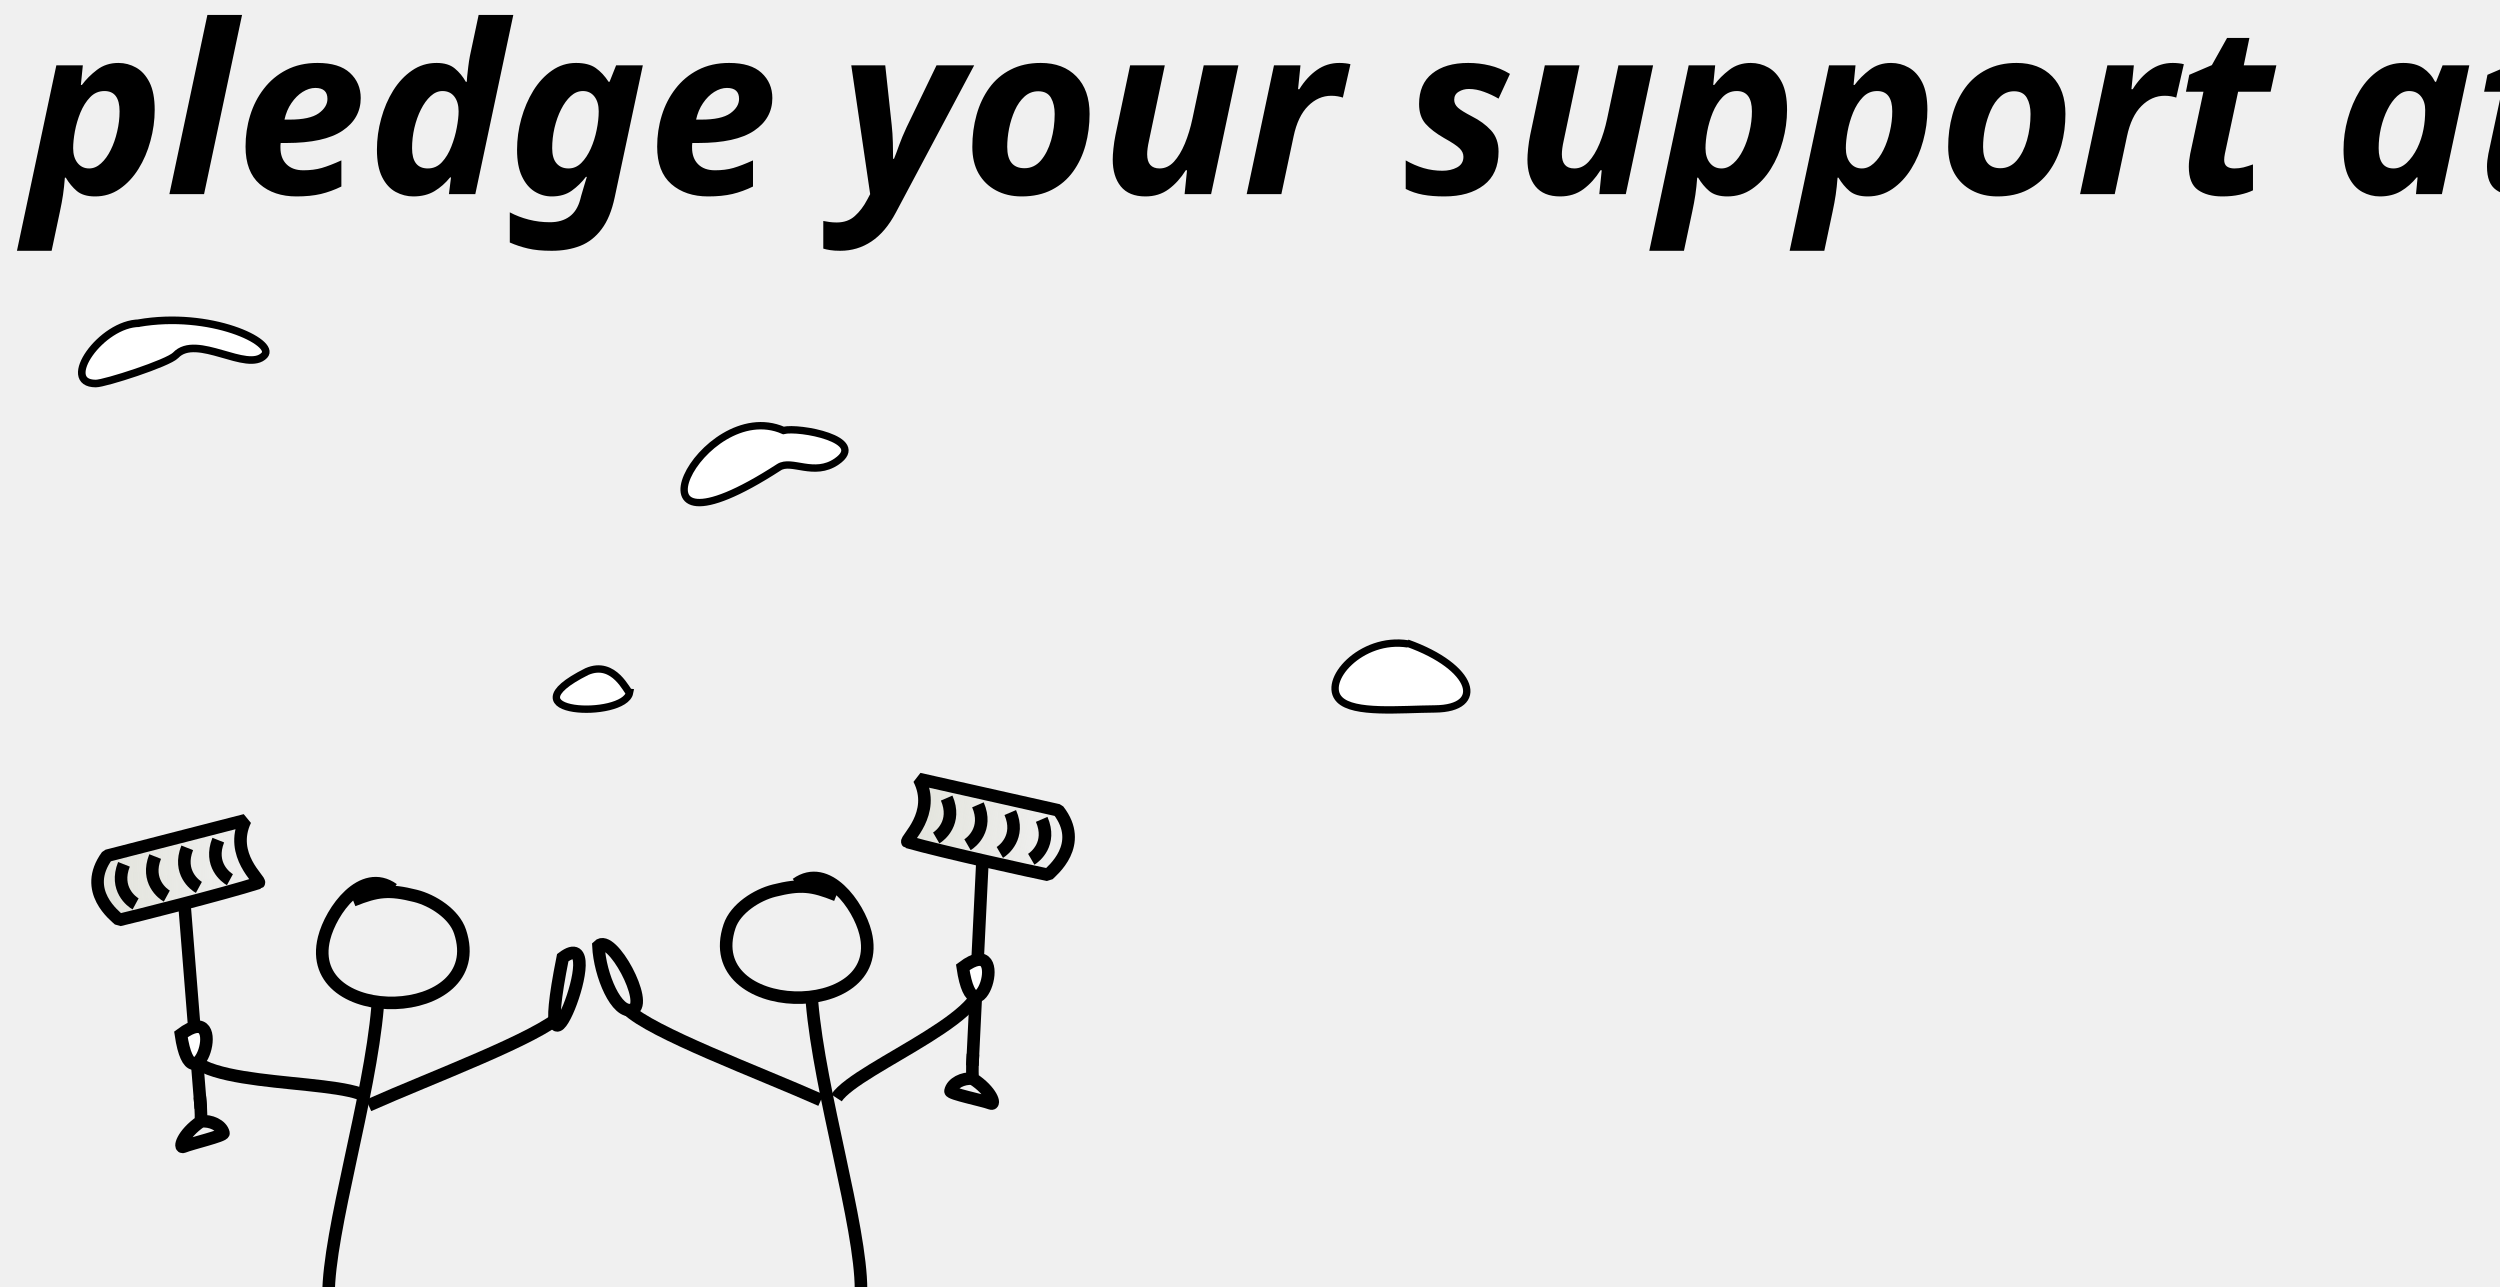
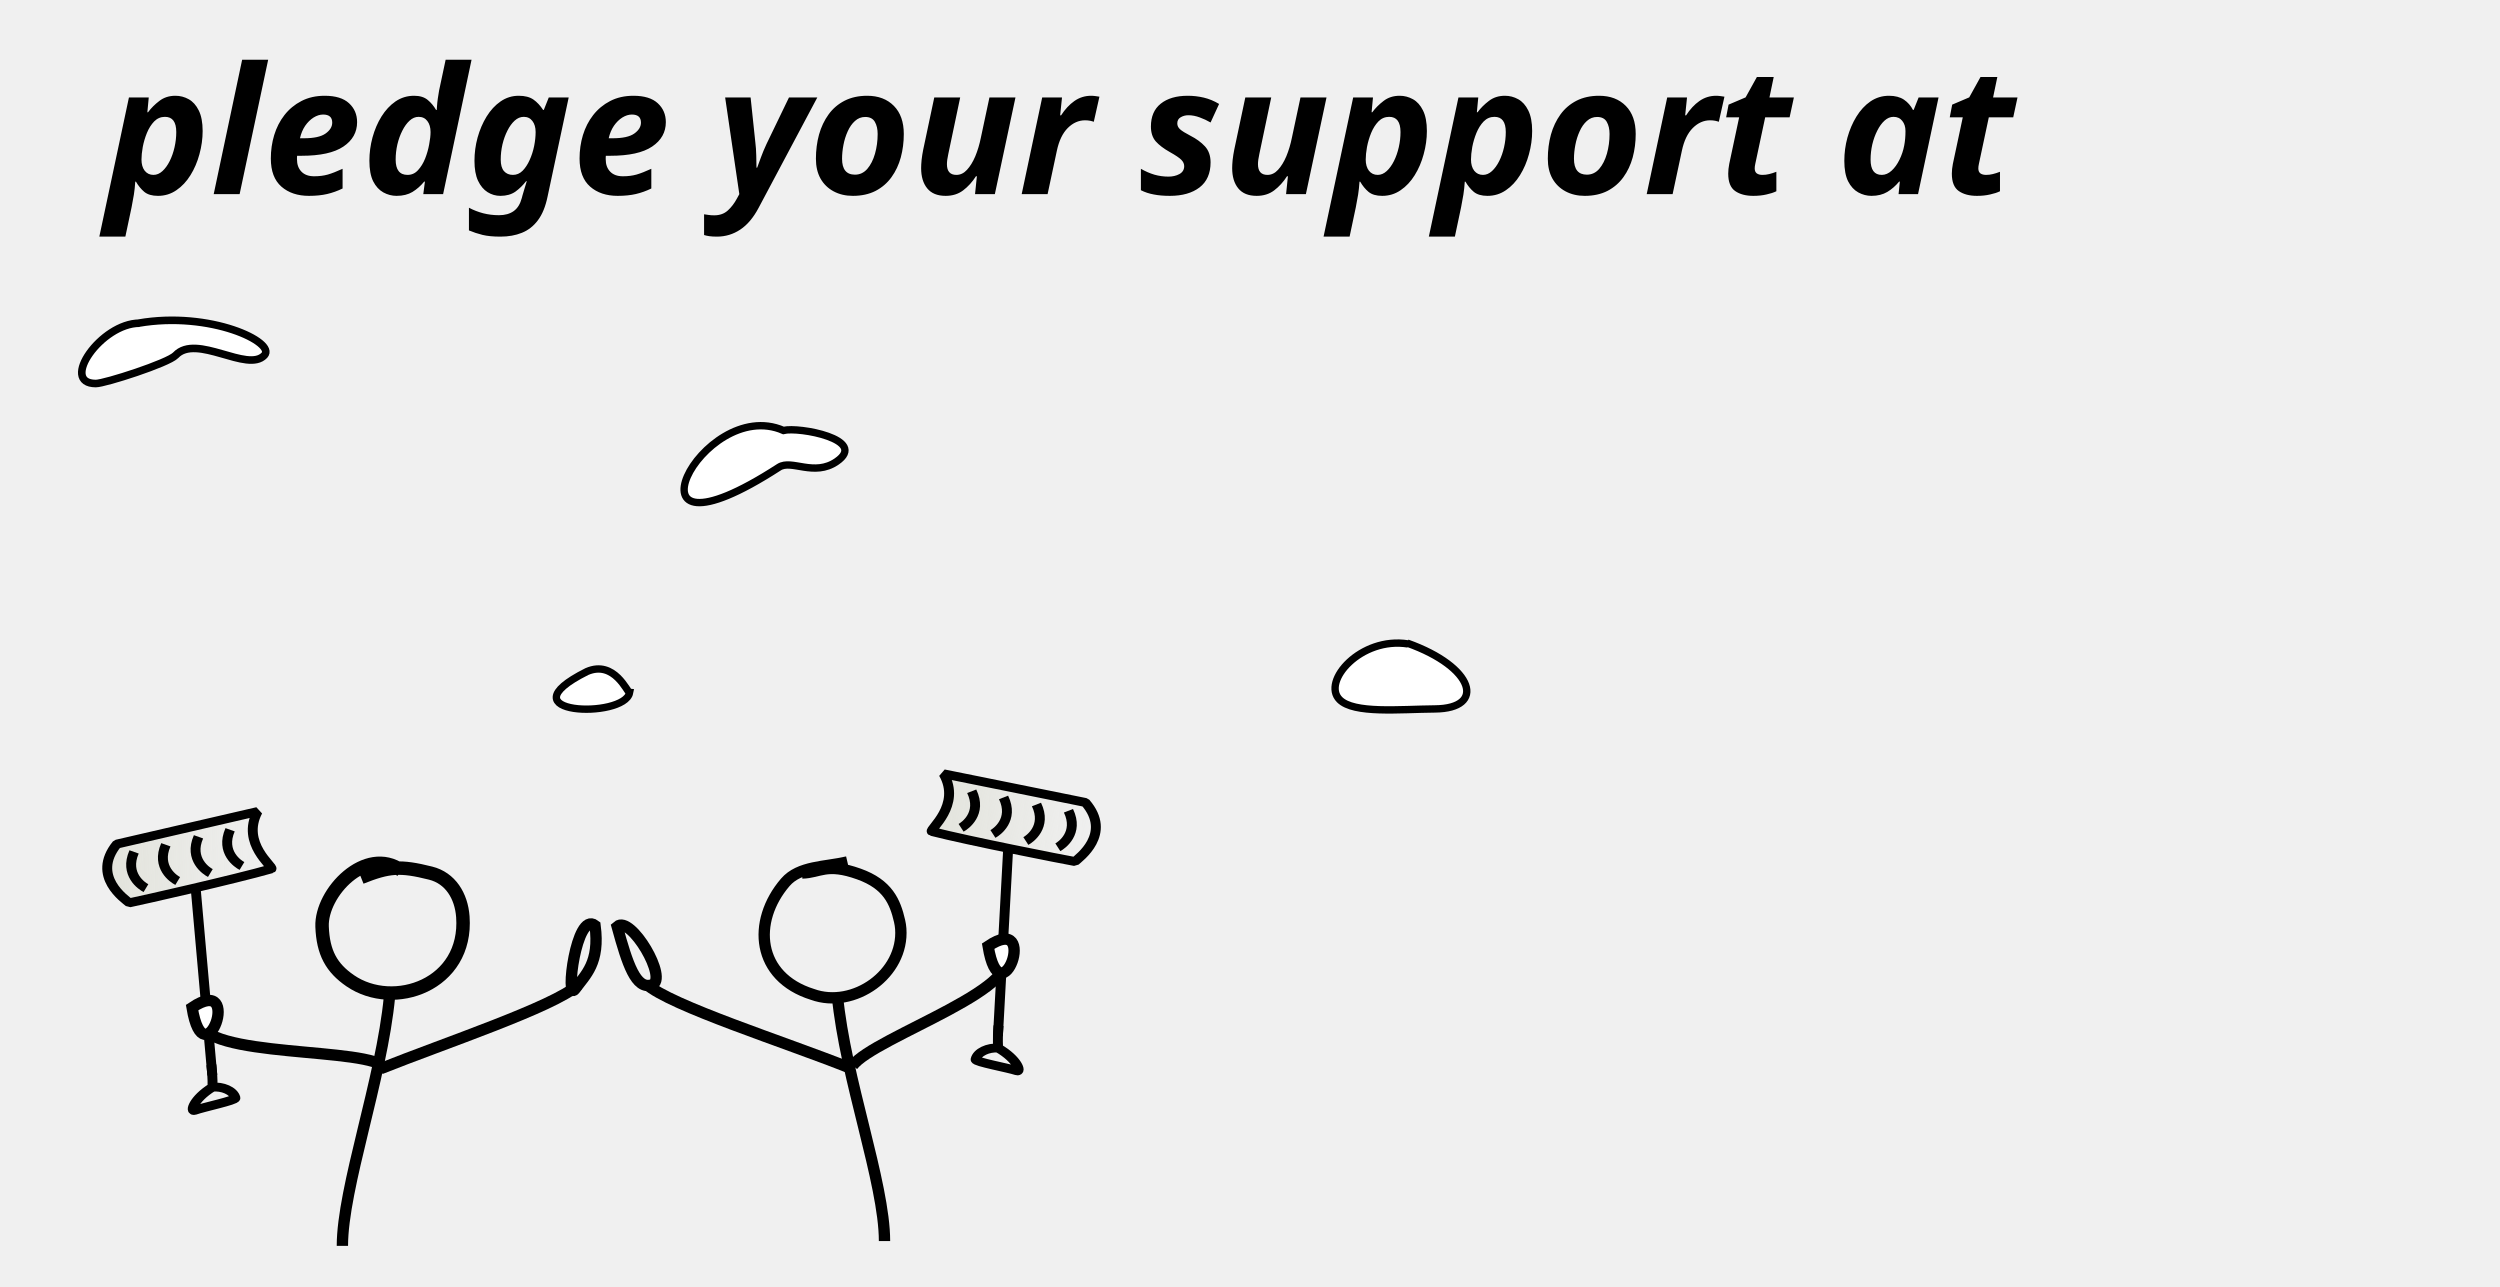
<svg xmlns="http://www.w3.org/2000/svg" xmlns:ns1="http://www.openswatchbook.org/uri/2009/osb" xmlns:xlink="http://www.w3.org/1999/xlink" width="339.146" height="174.502" id="svg2" version="1.1">
  <defs id="defs4">
    <linearGradient id="linearGradient3908">
      <stop style="stop-color:#e2e3db;stop-opacity:1;" offset="0" id="stop3910" />
      <stop style="stop-color:#e2e3db;stop-opacity:0;" offset="1" id="stop3912" />
    </linearGradient>
    <linearGradient id="linearGradient3898">
      <stop id="stop3900" offset="0" style="stop-color:#e2e3db;stop-opacity:1;" />
      <stop id="stop3902" offset="1" style="stop-color:#e2e3db;stop-opacity:0;" />
    </linearGradient>
    <linearGradient id="linearGradient3890">
      <stop style="stop-color:#e2e3db;stop-opacity:1;" offset="0" id="stop3892" />
      <stop style="stop-color:#e2e3db;stop-opacity:0;" offset="1" id="stop3894" />
    </linearGradient>
    <linearGradient id="linearGradient3864" ns1:paint="solid">
      <stop style="stop-color:#333333;stop-opacity:1;" offset="0" id="stop3866" />
    </linearGradient>
    <linearGradient id="linearGradient4162" ns1:paint="solid">
      <stop style="stop-color:#ffffff;stop-opacity:1;" offset="0" id="stop4164" />
    </linearGradient>
    <linearGradient id="linearGradient4134" ns1:paint="solid">
      <stop style="stop-color:#ffffff;stop-opacity:1;" offset="0" id="stop4136" />
    </linearGradient>
    <linearGradient id="linearGradient4128" ns1:paint="solid">
      <stop style="stop-color:#ffffff;stop-opacity:1;" offset="0" id="stop4130" />
    </linearGradient>
    <linearGradient id="linearGradient4122" ns1:paint="solid">
      <stop style="stop-color:#ffffff;stop-opacity:1;" offset="0" id="stop4124" />
    </linearGradient>
    <linearGradient id="linearGradient4096" ns1:paint="solid">
      <stop style="stop-color:#ffffff;stop-opacity:1;" offset="0" id="stop4098" />
    </linearGradient>
    <radialGradient xlink:href="#linearGradient4096" id="radialGradient4102" cx="-480.725" cy="443.142" fx="-480.725" fy="443.142" r="10.701" gradientTransform="matrix(1.064229,0.2569151,-0.1125876,0.4663757,93.60276,360.4351)" gradientUnits="userSpaceOnUse" />
    <linearGradient xlink:href="#linearGradient4122" id="linearGradient4126" x1="-586.634" y1="457.53" x2="-578.333" y2="456.958" gradientUnits="userSpaceOnUse" gradientTransform="translate(2.268771,-12.15413)" />
    <linearGradient xlink:href="#linearGradient4128" id="linearGradient4132" x1="-630.481" y1="457.808" x2="-604.693" y2="457.808" gradientUnits="userSpaceOnUse" gradientTransform="matrix(1,0,0,1.061909,-18.15017,-86.43821)" />
    <linearGradient xlink:href="#linearGradient4162" id="linearGradient4166" x1="-566.929" y1="414.818" x2="-544.884" y2="414.818" gradientUnits="userSpaceOnUse" />
    <linearGradient xlink:href="#linearGradient3898" id="linearGradient3906" x1="-273.526" y1="373.75" x2="-253.284" y2="373.75" gradientUnits="userSpaceOnUse" spreadMethod="pad" />
    <linearGradient xlink:href="#linearGradient3908" id="linearGradient3914" x1="-252.701" y1="374.046" x2="-273.408" y2="375.756" gradientUnits="userSpaceOnUse" />
+     <linearGradient xlink:href="#linearGradient3898-8" id="linearGradient3356" gradientUnits="userSpaceOnUse" spreadMethod="pad" x1="-273.526" y1="373.75" x2="-253.284" y2="373.75" />
+     <linearGradient id="linearGradient3898-8">
+       <stop id="stop3900-8" offset="0" style="stop-color:#e2e3db;stop-opacity:1;" />
+       <stop id="stop3902-1" offset="1" style="stop-color:#e2e3db;stop-opacity:0;" />
+     </linearGradient>
+     <linearGradient xlink:href="#linearGradient3908-3" id="linearGradient3354" gradientUnits="userSpaceOnUse" x1="-252.701" y1="374.046" x2="-273.408" y2="375.756" />
+     <linearGradient id="linearGradient3908-3">
+       <stop style="stop-color:#e2e3db;stop-opacity:1;" offset="0" id="stop3910-6" />
+       <stop style="stop-color:#e2e3db;stop-opacity:0;" offset="1" id="stop3912-1" />
+     </linearGradient>
  </defs>
  <g id="layer1" transform="translate(653.342,-347.8365)">
    <g id="g4236" />
    <g id="g3106" transform="translate(6,-4)">
      <flowRoot transform="translate(311.4286,100)" style="font-size:12px;font-style:normal;font-variant:normal;font-weight:bold;font-stretch:normal;line-height:125%;letter-spacing:0px;word-spacing:0px;fill:#000000;fill-opacity:1;stroke:none;font-family:Linux Biolinum Shadow O;-inkscape-font-specification:Linux Biolinum Shadow O Bold" id="flowRoot2985" xml:space="preserve">
        <flowRegion id="flowRegion2987">
          <rect y="275.219" x="-965.714" height="222.857" width="802.857" id="rect2989" />
        </flowRegion>
        <flowPara style="font-size:72px;font-style:normal;font-variant:normal;font-weight:bold;font-stretch:normal;font-family:Linux Biolinum O;-inkscape-font-specification:Linux Biolinum O Bold" id="flowPara2991">Snowdrift</flowPara>
      </flowRoot>
      <path id="path3186" d="m -553.063,410.231 c -11.072,-4.85 -23.478,19.805 -0.602,4.986 1.705,-1.104 4.765,1.333 7.824,-0.773 4.336,-2.986 -5.14,-4.738 -7.222,-4.213 z" style="fill:url(#linearGradient4166);fill-opacity:1;stroke:#000000;stroke-width:1px;stroke-linecap:butt;stroke-linejoin:miter;stroke-opacity:1" />
      <path id="path3190" d="m -573.931,445.803 c -0.288,-0.007 -2.071,-4.474 -5.789,-2.865 -11.74,5.87 5.09,6.474 5.789,2.865 z" style="fill:url(#linearGradient4126);fill-opacity:1;stroke:#000000;stroke-width:1px;stroke-linecap:butt;stroke-linejoin:miter;stroke-opacity:1" />
      <path id="path3198" d="m -640.411,395.68 c -5.215,0 -10.881,8.186 -5.933,8.186 1.23,0 9.831,-2.771 10.833,-3.834 2.824,-2.999 9.741,2.437 12.036,0 1.634,-1.735 -7.333,-6.055 -17.106,-4.352" style="fill:url(#linearGradient4132);fill-opacity:1;stroke:#000000;stroke-width:1.03px;stroke-linecap:butt;stroke-linejoin:miter;stroke-opacity:1" />
      <path id="path4094" d="m -468.331,439.19 c -6.4,-1.016 -11.754,5.09 -9.281,7.563 1.937,1.937 8.106,1.296 12.944,1.256 6.897,-0.057 5.42,-5.66 -3.777,-8.934" style="fill:url(#radialGradient4102);fill-opacity:1;stroke:#000000;stroke-width:1px;stroke-linecap:butt;stroke-linejoin:miter;stroke-opacity:1" />
    </g>
    <flowRoot transform="translate(469.4436,152)" style="font-size:12px;font-style:normal;font-variant:normal;font-weight:bold;font-stretch:normal;line-height:125%;letter-spacing:0px;word-spacing:0px;fill:#000000;fill-opacity:1;stroke:none;font-family:Linux Biolinum Shadow O;-inkscape-font-specification:Linux Biolinum Shadow O Bold" id="flowRoot3098" xml:space="preserve">
      <flowRegion id="flowRegion3100">
        <rect y="275.219" x="-965.714" height="222.857" width="802.857" id="rect3102" />
      </flowRegion>
      <flowPara style="font-size:72px;font-style:normal;font-variant:normal;font-weight:bold;font-stretch:normal;font-family:Linux Biolinum O;-inkscape-font-specification:Linux Biolinum O Bold" id="flowPara3104">.coop</flowPara>
    </flowRoot>
-     <text xml:space="preserve" style="font-size:24px;font-style:normal;font-variant:normal;font-weight:bold;font-stretch:normal;line-height:125%;letter-spacing:0px;word-spacing:0px;fill:#000000;fill-opacity:1;stroke:none;font-family:Linux Biolinum Keyboard O;-inkscape-font-specification:Linux Biolinum Keyboard O Bold" x="-649.982" y="374.173" id="text3124">
-       <tspan id="tspan3126" x="-649.982" y="374.173" style="font-size:32px;font-style:italic;font-variant:normal;font-weight:bold;font-stretch:normal;font-family:Linux Biolinum Slanted O;-inkscape-font-specification:Linux Biolinum Slanted O Bold Italic">pledge your support at</tspan>
+     <text xml:space="preserve" style="font-size:24px;font-style:normal;font-variant:normal;font-weight:bold;font-stretch:normal;line-height:125%;letter-spacing:0px;word-spacing:0px;fill:#000000;fill-opacity:1;stroke:none;font-family:Linux Biolinum Keyboard O;-inkscape-font-specification:Linux Biolinum Keyboard O Bold" x="-639.071" y="374.173" id="text3124">
+       <tspan id="tspan3126" x="-639.071" y="374.173" style="font-size:24px;font-style:italic;font-variant:normal;font-weight:bold;font-stretch:normal;font-family:Linux Biolinum Slanted O;-inkscape-font-specification:Linux Biolinum Slanted O Bold Italic">pledge your support at</tspan>
    </text>
-     <g transform="matrix(-1.137434,0.01996939,0.01996939,1.137434,-826.4164,40.14981)" id="g3872" style="stroke-width:1.5;stroke-miterlimit:4;stroke-dasharray:none">
-       <path style="fill:none;stroke:#000000;stroke-width:1.5;stroke-linecap:butt;stroke-linejoin:miter;stroke-miterlimit:4;stroke-opacity:1;stroke-dasharray:none" d="m -261.168,400.823 c 0.166,1.724 0.09,2.919 0.09,2.919 -2.288,1.54 -2.679,3.211 -2.133,2.996 1.039,-0.408 4.872,-1.236 4.8,-1.564 -0.207,-0.947 -1.521,-1.553 -2.667,-1.432" id="path3874" />
-       <path style="fill:url(#linearGradient3914);fill-opacity:1;stroke:#000000;stroke-width:1.5;stroke-linecap:butt;stroke-linejoin:bevel;stroke-miterlimit:4;stroke-opacity:1;stroke-dasharray:none" d="m -253.799,375.385 c 0.285,-0.285 -3.558,-3.332 -1.519,-7.482 l -16.536,4.022 c -3.109,4.151 0.895,7.214 1.354,7.673 1.487,-0.319 12.426,-2.914 16.7,-4.213 z" id="path3876" />
-       <path style="fill:none;stroke:#000000;stroke-width:1.5;stroke-linecap:butt;stroke-linejoin:miter;stroke-miterlimit:4;stroke-opacity:1;stroke-dasharray:none" d="m -269.853,372.969 c -1.203,2.93 0.894,4.493 1.328,4.736" id="path3878" />
-       <path id="path3880" d="m -266.121,372.089 c -1.203,2.93 0.894,4.493 1.328,4.736" style="fill:none;stroke:#000000;stroke-width:1.5;stroke-linecap:butt;stroke-linejoin:miter;stroke-miterlimit:4;stroke-opacity:1;stroke-dasharray:none" />
-       <path style="fill:none;stroke:#000000;stroke-width:1.5;stroke-linecap:butt;stroke-linejoin:miter;stroke-miterlimit:4;stroke-opacity:1;stroke-dasharray:none" d="m -262.283,371.102 c -1.203,2.93 0.894,4.493 1.328,4.736" id="path3882" />
-       <path id="path3884" d="m -258.569,370.232 c -1.203,2.93 0.894,4.493 1.328,4.736" style="fill:none;stroke:#000000;stroke-width:1.5;stroke-linecap:butt;stroke-linejoin:miter;stroke-miterlimit:4;stroke-opacity:1;stroke-dasharray:none" />
-       <path transform="translate(-713.853,330.4453)" style="fill:none;stroke:#000000;stroke-width:1.5;stroke-linecap:butt;stroke-linejoin:miter;stroke-miterlimit:4;stroke-opacity:1;stroke-dasharray:none" d="M 452.775,71.739 451.158,47.49" id="path3886" />
+     <g id="g3872-2" transform="matrix(-1.158066,0.01827662,0.02033162,1.041015,-828.487,74.48704)" style="stroke-width:1.161;stroke-miterlimit:4;stroke-dasharray:none">
+       <path id="path3874-8" d="m -261.168,400.823 c 0.166,1.724 0.09,2.919 0.09,2.919 -2.288,1.54 -2.679,3.211 -2.133,2.996 1.039,-0.408 4.872,-1.236 4.8,-1.564 -0.207,-0.947 -1.521,-1.553 -2.667,-1.432" style="fill:none;stroke:#000000;stroke-width:1.161;stroke-linecap:butt;stroke-linejoin:miter;stroke-miterlimit:4;stroke-opacity:1;stroke-dasharray:none" />
+       <path id="path3876-2" d="m -253.799,375.385 c 0.285,-0.285 -3.558,-3.332 -1.519,-7.482 l -16.536,4.022 c -3.109,4.151 0.895,7.214 1.354,7.673 1.487,-0.319 12.426,-2.914 16.7,-4.213 z" style="fill:url(#linearGradient3354);fill-opacity:1;stroke:#000000;stroke-width:1.161;stroke-linecap:butt;stroke-linejoin:bevel;stroke-miterlimit:4;stroke-opacity:1;stroke-dasharray:none" />
+       <path id="path3878-8" d="m -269.853,372.969 c -1.203,2.93 0.894,4.493 1.328,4.736" style="fill:none;stroke:#000000;stroke-width:1.161;stroke-linecap:butt;stroke-linejoin:miter;stroke-miterlimit:4;stroke-opacity:1;stroke-dasharray:none" />
+       <path style="fill:none;stroke:#000000;stroke-width:1.161;stroke-linecap:butt;stroke-linejoin:miter;stroke-miterlimit:4;stroke-opacity:1;stroke-dasharray:none" d="m -266.121,372.089 c -1.203,2.93 0.894,4.493 1.328,4.736" id="path3880-2" />
+       <path id="path3882-9" d="m -262.283,371.102 c -1.203,2.93 0.894,4.493 1.328,4.736" style="fill:none;stroke:#000000;stroke-width:1.161;stroke-linecap:butt;stroke-linejoin:miter;stroke-miterlimit:4;stroke-opacity:1;stroke-dasharray:none" />
+       <path style="fill:none;stroke:#000000;stroke-width:1.161;stroke-linecap:butt;stroke-linejoin:miter;stroke-miterlimit:4;stroke-opacity:1;stroke-dasharray:none" d="m -258.569,370.232 c -1.203,2.93 0.894,4.493 1.328,4.736" id="path3884-4" />
+       <path id="path3886-6" d="M 452.775,71.739 451.158,47.49" style="fill:none;stroke:#000000;stroke-width:1.161;stroke-linecap:butt;stroke-linejoin:miter;stroke-miterlimit:4;stroke-opacity:1;stroke-dasharray:none" transform="translate(-713.853,330.4453)" />
    </g>
-     <path style="fill:none;stroke:#000000;stroke-width:1.706;stroke-linecap:butt;stroke-linejoin:miter;stroke-miterlimit:4;stroke-opacity:1;stroke-dasharray:none" d="m -600.005,468.465 c -4.182,-2.991 -8.436,2.907 -9.372,6.651 -3.031,12.123 22.597,11.561 18.441,-0.907 -0.803,-2.41 -3.715,-4.254 -6.046,-4.837 -3.608,-0.902 -5.174,-0.712 -8.465,0.605" id="path3049" />
-     <path style="fill:none;stroke:#000000;stroke-width:1.706;stroke-linecap:butt;stroke-linejoin:miter;stroke-miterlimit:4;stroke-opacity:1;stroke-dasharray:none" d="m -602.122,484.488 c -1.052,12.328 -6.651,30.341 -6.651,38.998" id="path3051" />
-     <path style="fill:none;stroke:#000000;stroke-width:1.706;stroke-linecap:butt;stroke-linejoin:miter;stroke-miterlimit:4;stroke-opacity:1;stroke-dasharray:none" d="m -603.549,496.645 c -4.363,-2.725 -26.767,-0.984 -24.222,-7.844" id="path3053" />
-     <path style="fill:none;stroke:#000000;stroke-width:1.706;stroke-linecap:butt;stroke-linejoin:miter;stroke-miterlimit:4;stroke-opacity:1;stroke-dasharray:none" d="m -603.331,497.789 c 8.489,-3.777 23.082,-9.176 26.301,-12.395" id="path3055" />
-     <path style="fill:none;stroke:#000000;stroke-width:1.706;stroke-linecap:butt;stroke-linejoin:miter;stroke-miterlimit:4;stroke-opacity:1;stroke-dasharray:none" d="m -545.306,467.752 c 4.182,-2.991 8.436,2.907 9.372,6.651 3.031,12.123 -22.597,11.561 -18.441,-0.907 0.803,-2.41 3.715,-4.254 6.046,-4.837 3.608,-0.902 5.174,-0.712 8.465,0.605" id="path3049-6" />
-     <path style="fill:none;stroke:#000000;stroke-width:1.706;stroke-linecap:butt;stroke-linejoin:miter;stroke-miterlimit:4;stroke-opacity:1;stroke-dasharray:none" d="m -543.19,483.774 c 1.052,12.328 6.651,30.341 6.651,38.998" id="path3051-2" />
-     <path style="fill:none;stroke:#000000;stroke-width:1.706;stroke-linecap:butt;stroke-linejoin:miter;stroke-miterlimit:4;stroke-opacity:1;stroke-dasharray:none" d="m -539.864,496.773 c 2.829,-4.296 23.917,-12.057 18.743,-17.232" id="path3053-8" />
-     <path style="fill:none;stroke:#000000;stroke-width:1.706;stroke-linecap:butt;stroke-linejoin:miter;stroke-miterlimit:4;stroke-opacity:1;stroke-dasharray:none" d="m -541.98,497.076 c -8.489,-3.777 -23.082,-9.176 -26.301,-12.395" id="path3055-4" />
-     <path style="fill:none;stroke:#000000;stroke-width:1.706;stroke-linecap:butt;stroke-linejoin:miter;stroke-miterlimit:4;stroke-opacity:1;stroke-dasharray:none" d="m -577,477.75 c -4.614,23.063 6.904,-5.178 0,0 z" id="path3182" />
-     <path style="fill:none;stroke:#000000;stroke-width:1.706;stroke-linecap:butt;stroke-linejoin:miter;stroke-miterlimit:4;stroke-opacity:1;stroke-dasharray:none" d="m -572.159,476.157 c 0.19,4.022 2.501,9.35 4.6,8.653 2.33,-0.774 -2.807,-10.449 -4.6,-8.653 z" id="path3184" />
-     <g id="g3821" transform="matrix(1.13751,-0.01503515,0.01503515,1.13751,-335.1739,36.77529)" style="stroke-width:1.5;stroke-miterlimit:4;stroke-dasharray:none">
-       <path id="path3080" d="m -261.168,400.823 c 0.166,1.724 0.09,2.919 0.09,2.919 -2.288,1.54 -2.679,3.211 -2.133,2.996 1.039,-0.408 4.872,-1.236 4.8,-1.564 -0.207,-0.947 -1.521,-1.553 -2.667,-1.432" style="fill:none;stroke:#000000;stroke-width:1.5;stroke-linecap:butt;stroke-linejoin:miter;stroke-miterlimit:4;stroke-opacity:1;stroke-dasharray:none" />
-       <path id="path3082" d="m -253.799,375.385 c 0.285,-0.285 -3.558,-3.332 -1.519,-7.482 l -16.536,4.022 c -3.109,4.151 0.895,7.214 1.354,7.673 1.487,-0.319 12.426,-2.914 16.7,-4.213 z" style="fill:url(#linearGradient3906);fill-opacity:1;stroke:#000000;stroke-width:1.5;stroke-linecap:butt;stroke-linejoin:bevel;stroke-miterlimit:4;stroke-opacity:1;stroke-dasharray:none" />
-       <path id="path3098" d="m -269.853,372.969 c -1.203,2.93 0.894,4.493 1.328,4.736" style="fill:none;stroke:#000000;stroke-width:1.5;stroke-linecap:butt;stroke-linejoin:miter;stroke-miterlimit:4;stroke-opacity:1;stroke-dasharray:none" />
-       <path style="fill:none;stroke:#000000;stroke-width:1.5;stroke-linecap:butt;stroke-linejoin:miter;stroke-miterlimit:4;stroke-opacity:1;stroke-dasharray:none" d="m -266.121,372.089 c -1.203,2.93 0.894,4.493 1.328,4.736" id="path3037" />
-       <path id="path3039" d="m -262.283,371.102 c -1.203,2.93 0.894,4.493 1.328,4.736" style="fill:none;stroke:#000000;stroke-width:1.5;stroke-linecap:butt;stroke-linejoin:miter;stroke-miterlimit:4;stroke-opacity:1;stroke-dasharray:none" />
-       <path style="fill:none;stroke:#000000;stroke-width:1.5;stroke-linecap:butt;stroke-linejoin:miter;stroke-miterlimit:4;stroke-opacity:1;stroke-dasharray:none" d="m -258.569,370.232 c -1.203,2.93 0.894,4.493 1.328,4.736" id="path3041" />
-       <path id="path3819" d="M 452.775,71.739 451.158,47.49" style="fill:none;stroke:#000000;stroke-width:1.5;stroke-linecap:butt;stroke-linejoin:miter;stroke-miterlimit:4;stroke-opacity:1;stroke-dasharray:none" transform="translate(-713.853,330.4453)" />
+     <path id="path3049-9" d="m -598.895,465.917 c -4.799,-3.429 -10.928,3.004 -10.754,7.624 0.132,3.529 1.273,5.593 3.809,7.337 5.917,4.07 15.957,0.566 15.289,-8.67 -0.206,-2.844 -1.7,-5.256 -4.375,-5.924 -4.14,-1.034 -5.665,-0.924 -9.441,0.585" style="fill:none;stroke:#000000;stroke-width:1.827;stroke-linecap:butt;stroke-linejoin:miter;stroke-miterlimit:4;stroke-opacity:1;stroke-dasharray:none" />
+     <path id="path3051-9" d="m -600.502,483.03 c -1.071,11.283 -6.393,25.897 -6.393,33.821" style="fill:none;stroke:#000000;stroke-width:1.537;stroke-linecap:butt;stroke-linejoin:miter;stroke-miterlimit:4;stroke-opacity:1;stroke-dasharray:none" />
+     <path id="path3053-1" d="m -601.577,492.286 c -4.442,-2.494 -27.252,-0.9 -24.661,-7.179" style="fill:none;stroke:#000000;stroke-width:1.537;stroke-linecap:butt;stroke-linejoin:miter;stroke-miterlimit:4;stroke-opacity:1;stroke-dasharray:none" />
+     <path id="path3055-7" d="m -601.733,492.823 c 8.643,-3.456 23.5,-8.398 26.778,-11.344" style="fill:none;stroke:#000000;stroke-width:1.537;stroke-linecap:butt;stroke-linejoin:miter;stroke-miterlimit:4;stroke-opacity:1;stroke-dasharray:none" />
+     <path id="path3049-6-0" d="m -544.512,466.267 c 2.404,-0.048 3.25,-1.454 7.697,0.14 3.909,1.401 4.907,3.761 5.505,6.361 0.084,0.367 0.138,0.721 0.163,1.054 0.446,6.147 -6.401,10.931 -11.98,8.912 -7.59,-2.364 -8.247,-9.878 -3.684,-15.2 1.908,-2.226 5.382,-2.056 8.425,-2.769" style="fill:none;stroke:#000000;stroke-width:1.537;stroke-linecap:butt;stroke-linejoin:miter;stroke-miterlimit:4;stroke-opacity:1;stroke-dasharray:none" />
+     <path id="path3051-2-7" d="m -539.744,482.888 c 1.071,11.283 6.393,25.387 6.393,33.31" style="fill:none;stroke:#000000;stroke-width:1.537;stroke-linecap:butt;stroke-linejoin:miter;stroke-miterlimit:4;stroke-opacity:1;stroke-dasharray:none" />
+     <path id="path3053-8-8" d="m -537.683,492.403 c 2.88,-3.932 25.297,-11.035 20.029,-15.771" style="fill:none;stroke:#000000;stroke-width:1.537;stroke-linecap:butt;stroke-linejoin:miter;stroke-miterlimit:4;stroke-opacity:1;stroke-dasharray:none" />
+     <path id="path3055-4-7" d="m -538.134,492.68 c -8.643,-3.456 -24.257,-8.398 -27.535,-11.344" style="fill:none;stroke:#000000;stroke-width:1.537;stroke-linecap:butt;stroke-linejoin:miter;stroke-miterlimit:4;stroke-opacity:1;stroke-dasharray:none" />
+     <path id="path3184-7" d="m -569.618,473.534 c 1.408,5.137 2.547,8.557 4.683,7.919 2.373,-0.708 -2.858,-9.563 -4.683,-7.919 z" style="fill:none;stroke:#000000;stroke-width:1.537;stroke-linecap:butt;stroke-linejoin:miter;stroke-miterlimit:4;stroke-opacity:1;stroke-dasharray:none" />
+     <g transform="matrix(1.158143,-0.01376065,0.01530788,1.041085,-328.3337,71.39857)" id="g3821-8" style="stroke-width:1.161;stroke-miterlimit:4;stroke-dasharray:none">
+       <path style="fill:none;stroke:#000000;stroke-width:1.161;stroke-linecap:butt;stroke-linejoin:miter;stroke-miterlimit:4;stroke-opacity:1;stroke-dasharray:none" d="m -261.168,400.823 c 0.166,1.724 0.09,2.919 0.09,2.919 -2.288,1.54 -2.679,3.211 -2.133,2.996 1.039,-0.408 4.872,-1.236 4.8,-1.564 -0.207,-0.947 -1.521,-1.553 -2.667,-1.432" id="path3080-5" />
+       <path style="fill:url(#linearGradient3356);fill-opacity:1;stroke:#000000;stroke-width:1.161;stroke-linecap:butt;stroke-linejoin:bevel;stroke-miterlimit:4;stroke-opacity:1;stroke-dasharray:none" d="m -253.799,375.385 c 0.285,-0.285 -3.558,-3.332 -1.519,-7.482 l -16.536,4.022 c -3.109,4.151 0.895,7.214 1.354,7.673 1.487,-0.319 12.426,-2.914 16.7,-4.213 z" id="path3082-2" />
+       <path style="fill:none;stroke:#000000;stroke-width:1.161;stroke-linecap:butt;stroke-linejoin:miter;stroke-miterlimit:4;stroke-opacity:1;stroke-dasharray:none" d="m -269.853,372.969 c -1.203,2.93 0.894,4.493 1.328,4.736" id="path3098-3" />
+       <path id="path3037-8" d="m -266.121,372.089 c -1.203,2.93 0.894,4.493 1.328,4.736" style="fill:none;stroke:#000000;stroke-width:1.161;stroke-linecap:butt;stroke-linejoin:miter;stroke-miterlimit:4;stroke-opacity:1;stroke-dasharray:none" />
+       <path style="fill:none;stroke:#000000;stroke-width:1.161;stroke-linecap:butt;stroke-linejoin:miter;stroke-miterlimit:4;stroke-opacity:1;stroke-dasharray:none" d="m -262.283,371.102 c -1.203,2.93 0.894,4.493 1.328,4.736" id="path3039-5" />
+       <path id="path3041-5" d="m -258.569,370.232 c -1.203,2.93 0.894,4.493 1.328,4.736" style="fill:none;stroke:#000000;stroke-width:1.161;stroke-linecap:butt;stroke-linejoin:miter;stroke-miterlimit:4;stroke-opacity:1;stroke-dasharray:none" />
+       <path transform="translate(-713.853,330.4453)" style="fill:none;stroke:#000000;stroke-width:1.161;stroke-linecap:butt;stroke-linejoin:miter;stroke-miterlimit:4;stroke-opacity:1;stroke-dasharray:none" d="M 452.775,71.739 451.158,47.49" id="path3819-6" />
    </g>
-     <path style="fill:#ffffff;fill-opacity:1;stroke:#000000;stroke-width:1.706;stroke-linecap:butt;stroke-linejoin:miter;stroke-miterlimit:4;stroke-opacity:1;stroke-dasharray:none" d="m -628.799,488.162 c 1.642,11.12 6.904,-5.178 0,0 z" id="path3182-2" />
-     <path id="path3870" d="m -522.734,479.063 c 1.642,11.12 6.904,-5.178 0,0 z" style="fill:#ffffff;fill-opacity:1;stroke:#000000;stroke-width:1.706;stroke-linecap:butt;stroke-linejoin:miter;stroke-miterlimit:4;stroke-opacity:1;stroke-dasharray:none" />
+     <path id="path3182-2-6" d="m -627.285,484.522 c 1.672,10.178 7.029,-4.739 0,0 z" style="fill:#ffffff;fill-opacity:1;stroke:#000000;stroke-width:1.537;stroke-linecap:butt;stroke-linejoin:miter;stroke-miterlimit:4;stroke-opacity:1;stroke-dasharray:none" />
+     <path style="fill:#ffffff;fill-opacity:1;stroke:#000000;stroke-width:1.537;stroke-linecap:butt;stroke-linejoin:miter;stroke-miterlimit:4;stroke-opacity:1;stroke-dasharray:none" d="m -519.296,476.194 c 1.672,10.178 7.029,-4.739 0,0 z" id="path3870-8" />
+     <path style="fill:none;stroke:#000000;stroke-width:1.537;stroke-linecap:butt;stroke-linejoin:miter;stroke-miterlimit:4;stroke-opacity:1;stroke-dasharray:none" d="m -572.618,473.385 c 0.677,5.091 -1.287,6.663 -2.716,8.63 -1.367,1.882 0.141,-10.618 2.716,-8.63 z" id="path3180" />
  </g>
</svg>
